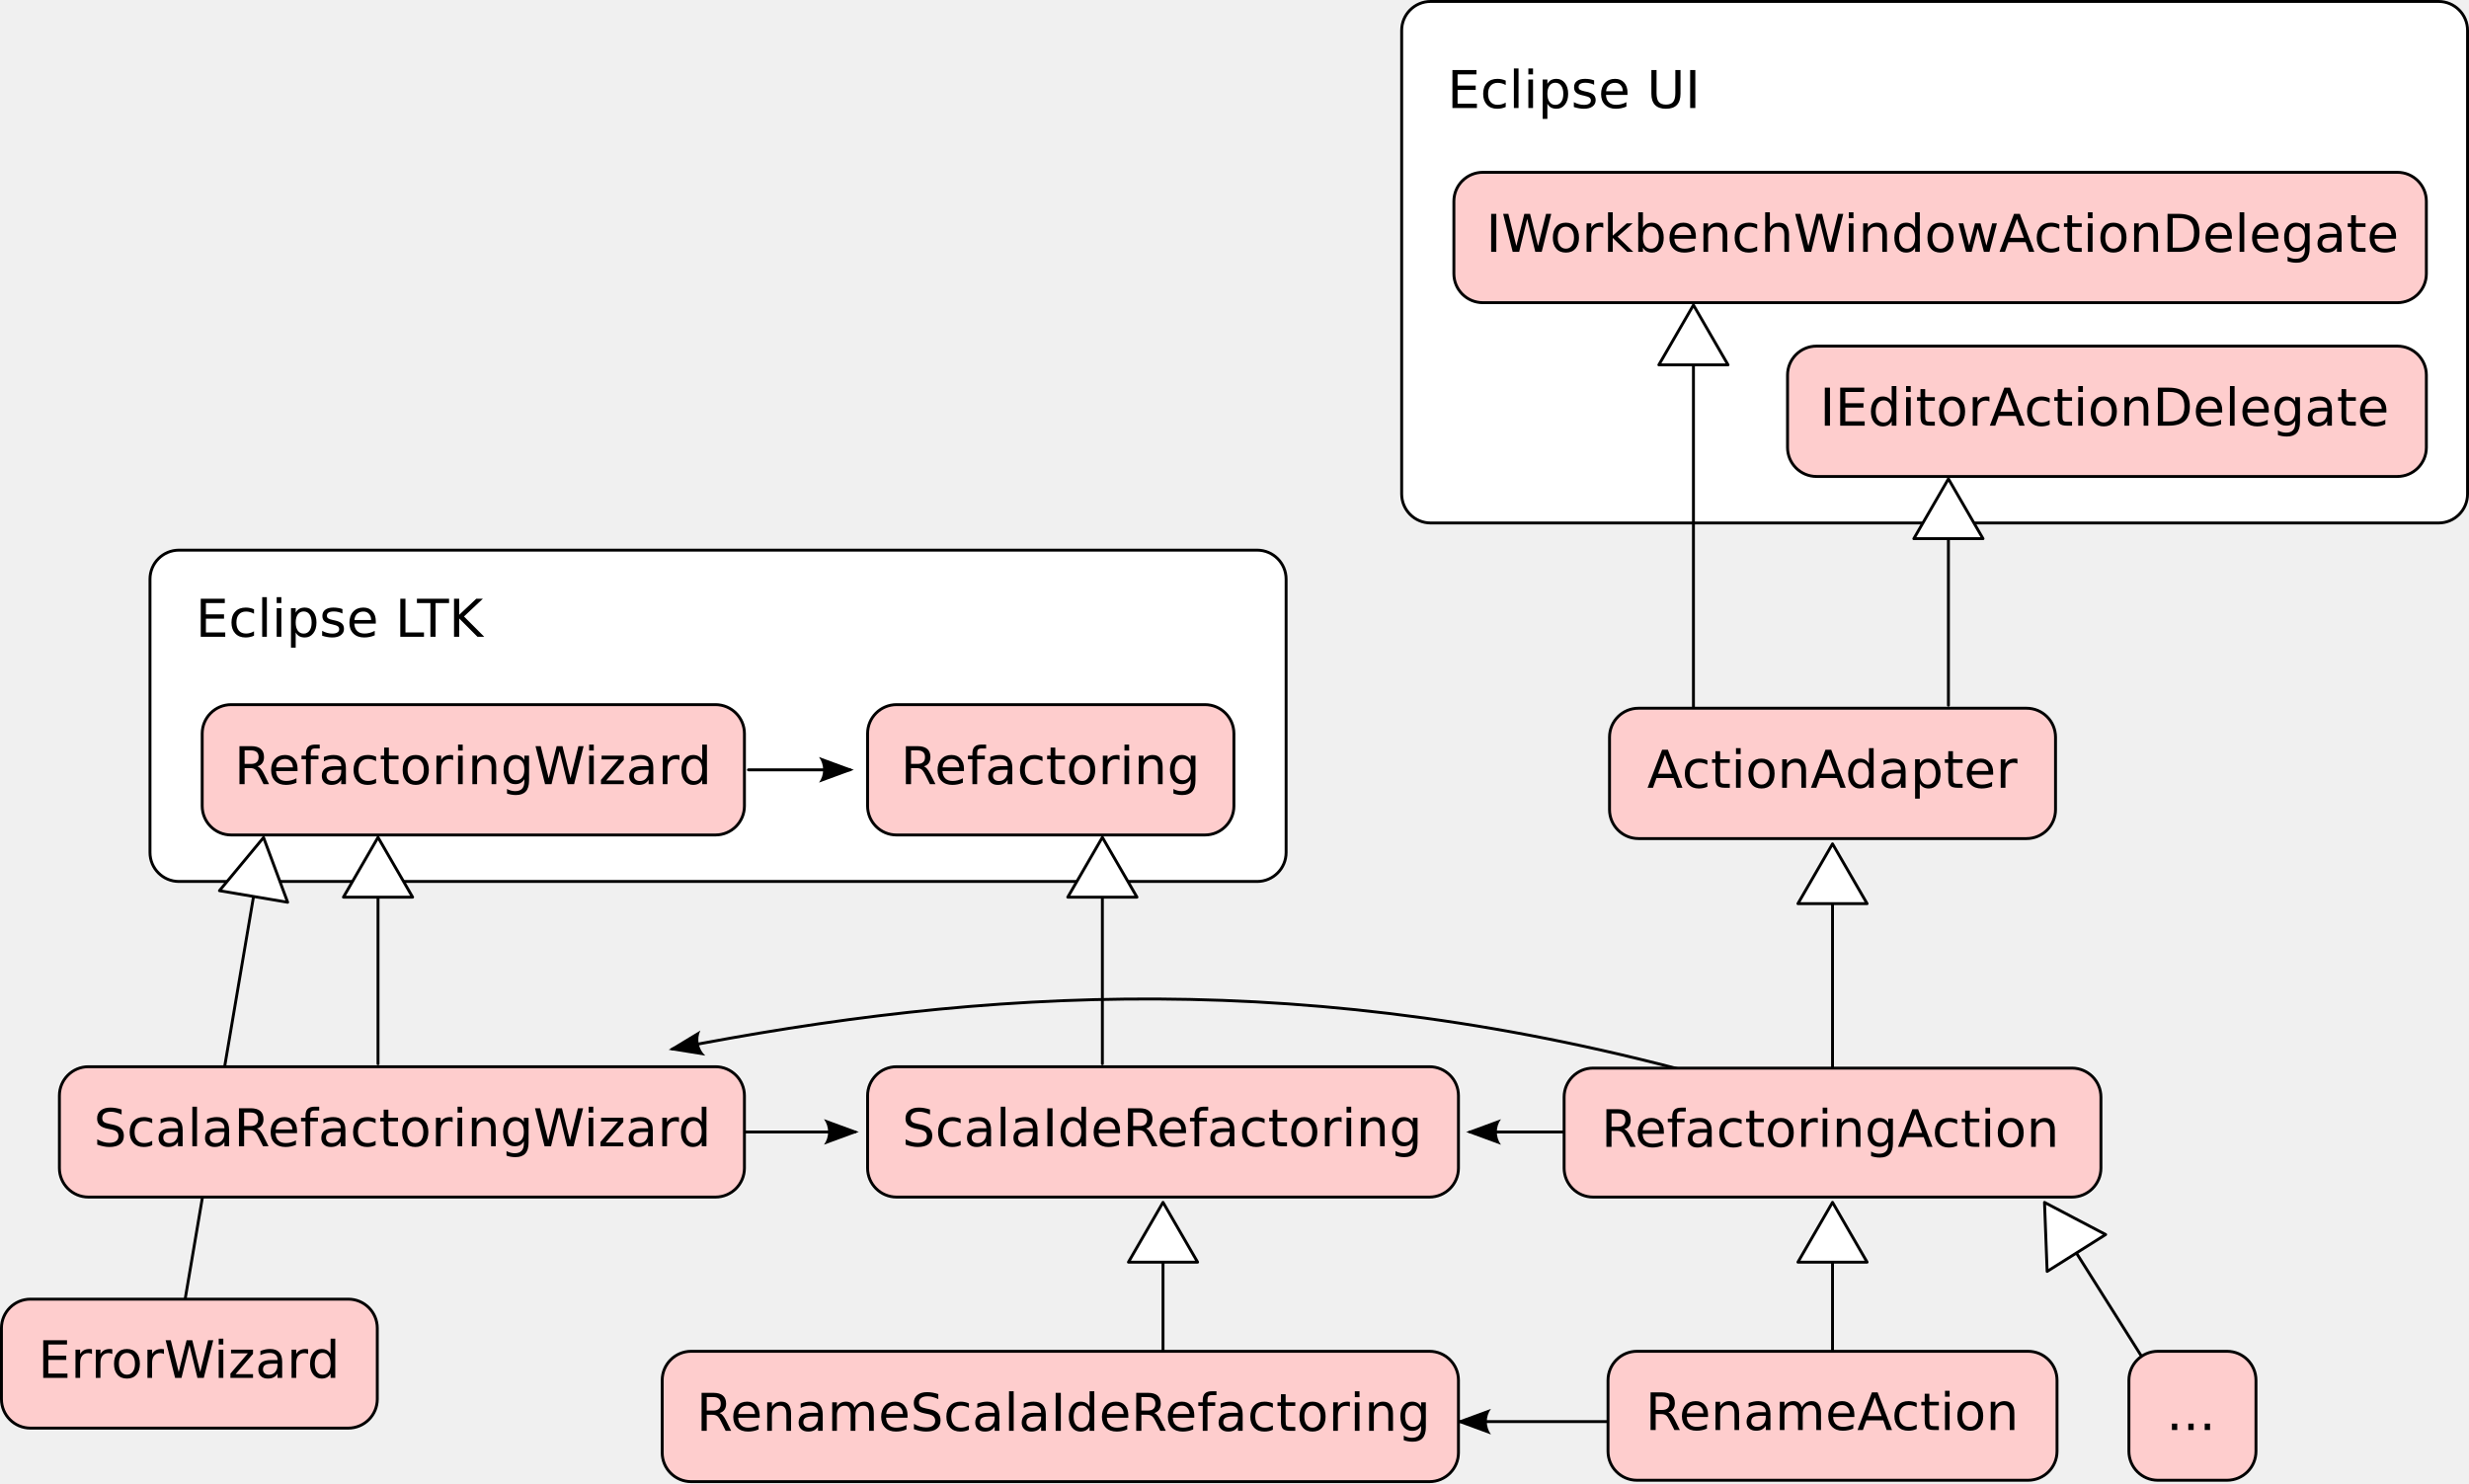
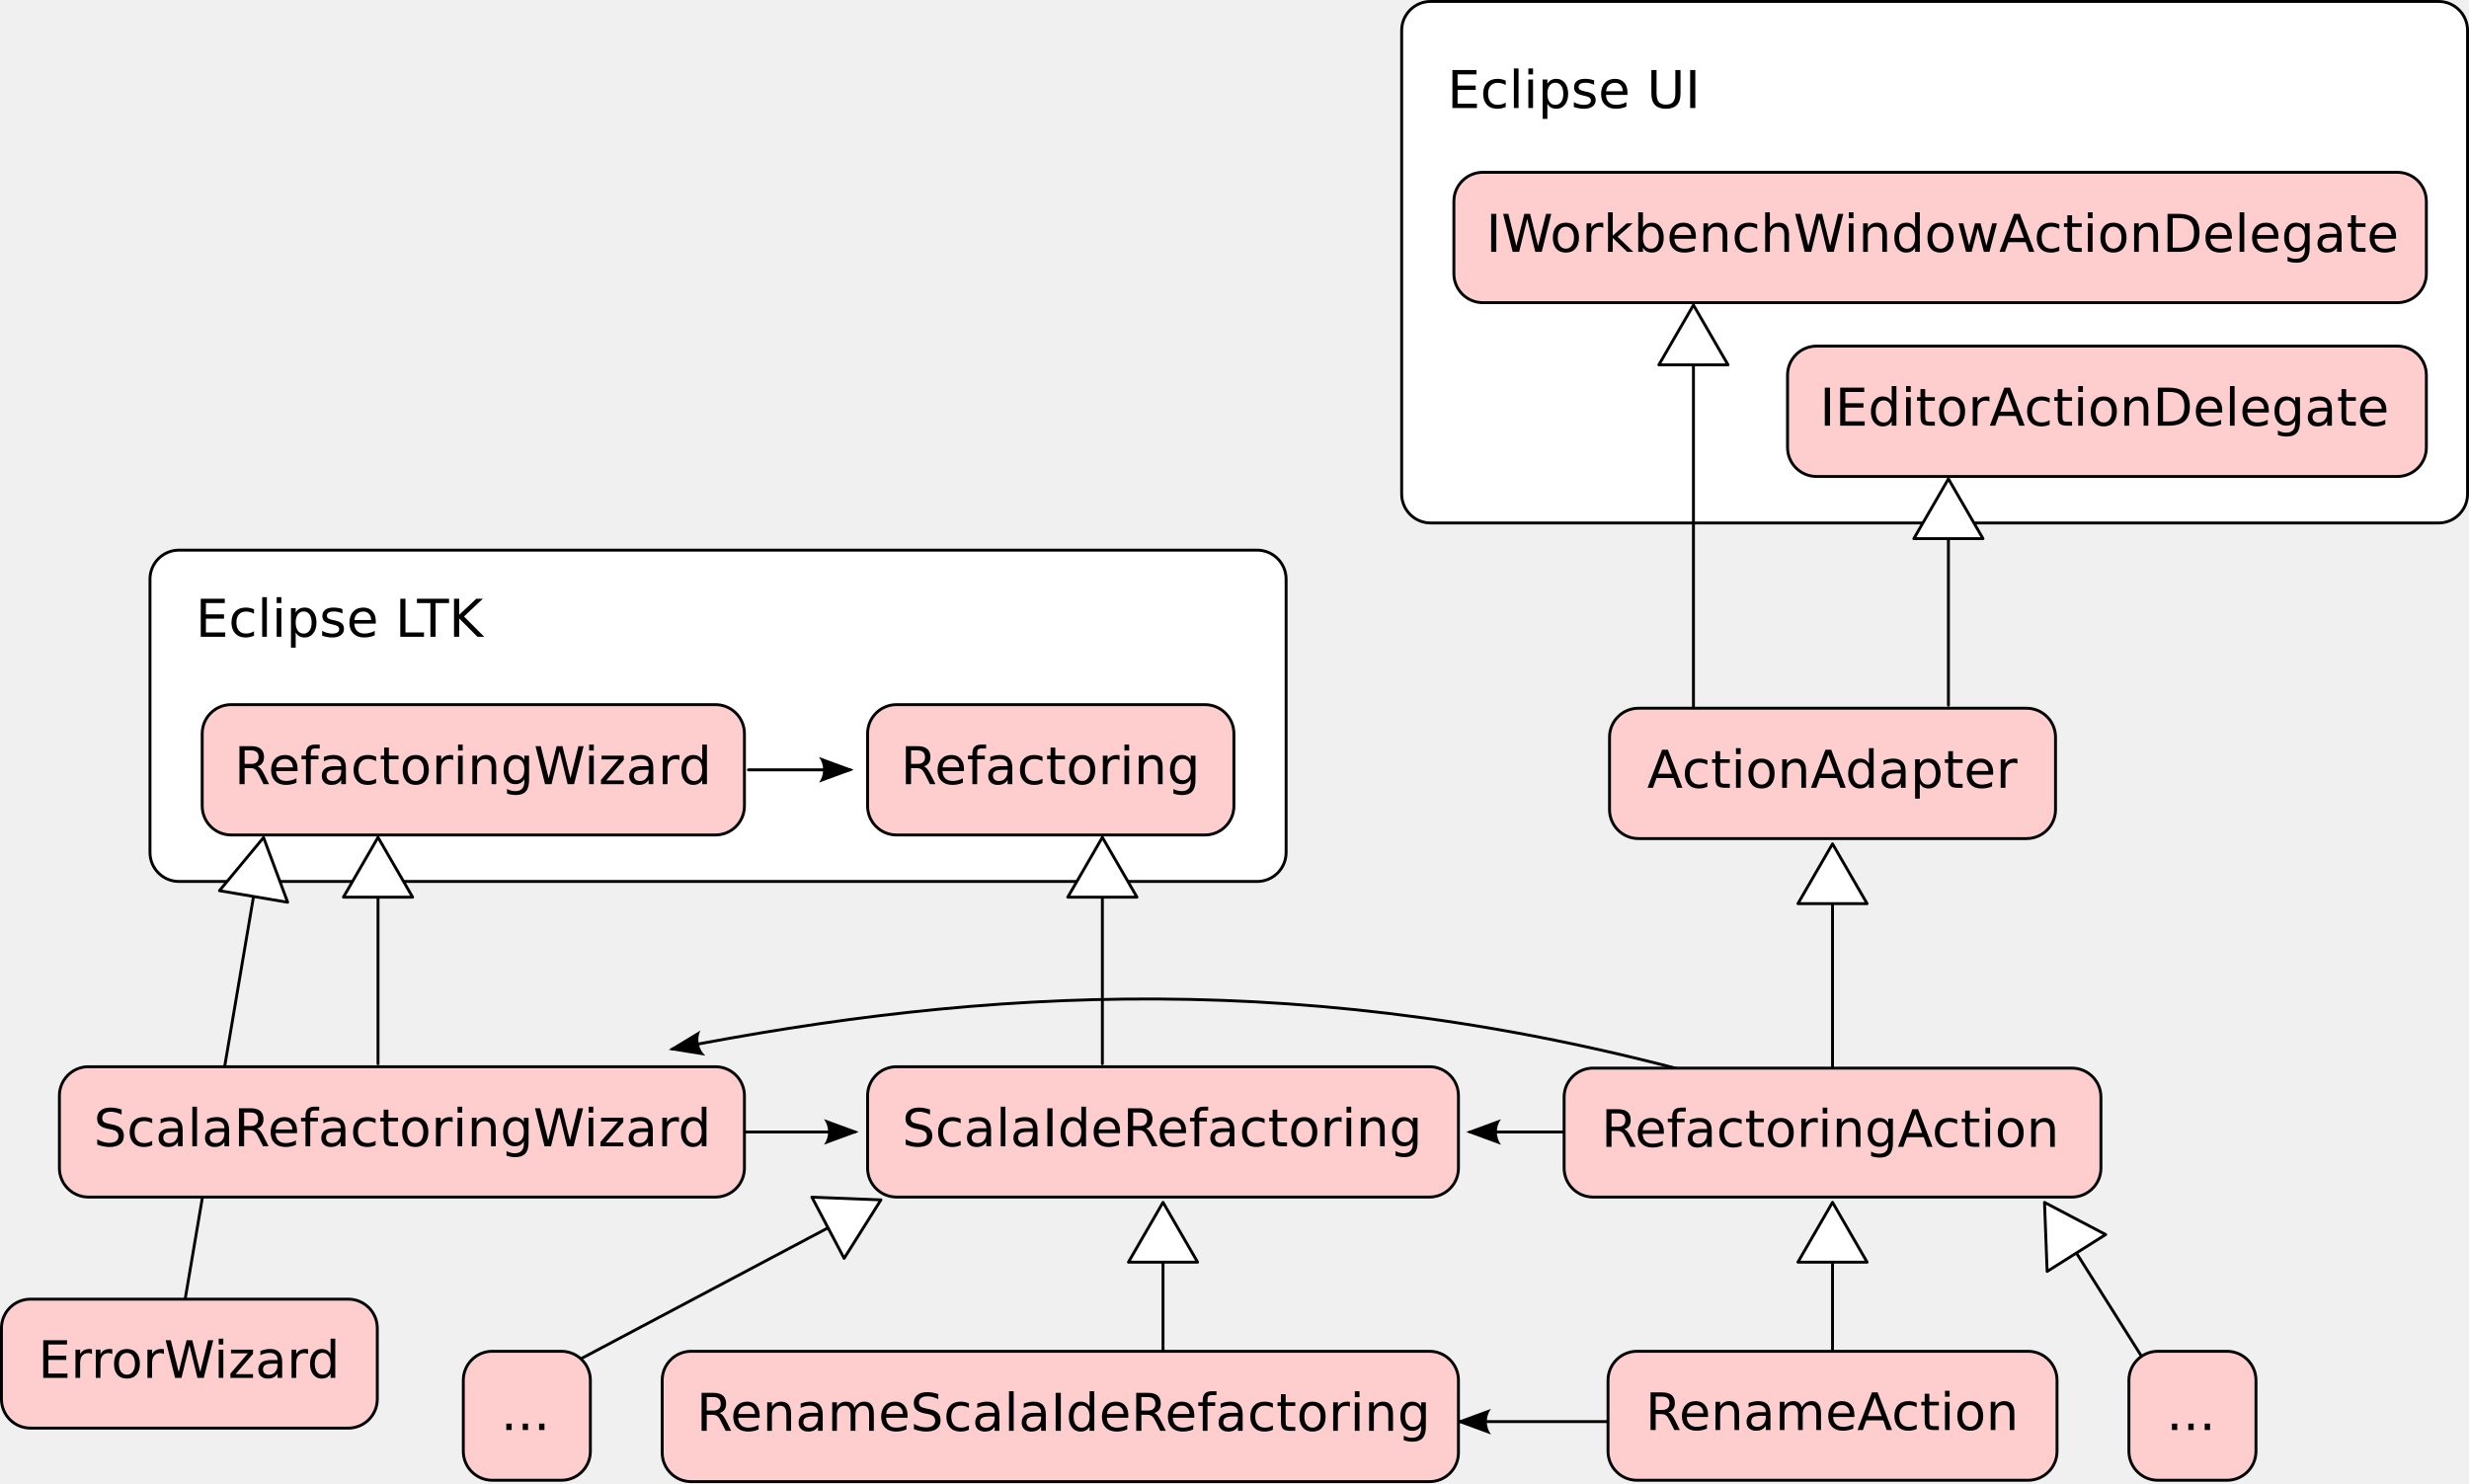
<svg xmlns="http://www.w3.org/2000/svg" version="1.1" id="svg2" height="511.991" width="852.138">
  <defs id="defs4">
    <marker orient="auto" refY="0" refX="0" id="EmptyTriangleOutL" style="overflow:visible">
      <path id="path3957" d="m 5.77,0 -8.65,5 0,-10 8.65,5 z" style="fill:#ffffff;fill-rule:evenodd;stroke:#000000;stroke-width:1pt;marker-start:none" transform="matrix(0.8,0,0,0.8,-4.8,0)" />
    </marker>
    <marker style="overflow:visible" id="InfiniteLineEnd" refX="0" refY="0" orient="auto">
      <g id="g3900">
        <circle id="circle3902" r="0.8" cy="0" cx="3" />
        <circle id="circle3904" r="0.8" cy="0" cx="6.5" />
        <circle id="circle3906" r="0.8" cy="0" cx="10" />
      </g>
    </marker>
    <marker orient="auto" refY="0" refX="0" id="CurvyCross" style="overflow:visible">
      <g id="g3855" transform="scale(0.6,0.6)">
        <path id="path3857" d="m 4.625,-5.046 c -2.76,0 -5,2.24 -5,5 0,2.76 2.24,5 5,5" style="fill:none;stroke:#000000;stroke-width:1pt;marker-start:none;marker-end:none" />
        <path id="path3859" d="m -5.413,-5.046 c 2.76,0 5,2.24 5,5 0,2.76 -2.24,5 -5,5" style="fill:none;stroke:#000000;stroke-width:1pt;marker-start:none;marker-end:none" />
      </g>
    </marker>
    <marker orient="auto" refY="0" refX="0" id="Arrow2Lend" style="overflow:visible">
      <path id="path3685" style="font-size:12px;fill-rule:evenodd;stroke-width:0.625;stroke-linejoin:round" d="M 8.719,4.034 -2.207,0.016 8.719,-4.002 c -1.745,2.372 -1.735,5.617 -6e-7,8.035 z" transform="matrix(-1.1,0,0,-1.1,-1.1,0)" />
    </marker>
    <marker orient="auto" refY="0" refX="0" id="Arrow1Lend" style="overflow:visible">
      <path id="path3667" d="M 0,0 5,-5 -12.5,0 5,5 0,0 z" style="fill-rule:evenodd;stroke:#000000;stroke-width:1pt;marker-start:none" transform="matrix(-0.8,0,0,-0.8,-10,0)" />
    </marker>
    <marker style="overflow:visible" id="InfiniteLineEndc" refX="0" refY="0" orient="auto">
      <g id="g5445">
        <circle id="circle5447" r="0.8" cy="0" cx="3" />
        <circle id="circle5449" r="0.8" cy="0" cx="6.5" />
        <circle id="circle5451" r="0.8" cy="0" cx="10" />
      </g>
    </marker>
    <marker style="overflow:visible" id="InfiniteLineEndcW" refX="0" refY="0" orient="auto">
      <g id="g5652">
        <circle id="circle5654" r="0.8" cy="0" cx="3" />
        <circle id="circle5656" r="0.8" cy="0" cx="6.5" />
        <circle id="circle5658" r="0.8" cy="0" cx="10" />
      </g>
    </marker>
  </defs>
  <g id="g2975" transform="matrix(0,-1,1,0,343.1193,828.3271)">
    <path style="fill:none;stroke:#000000;stroke-width:1;stroke-linecap:round;stroke-linejoin:miter;stroke-miterlimit:4;stroke-opacity:1;stroke-dasharray:none;marker-end:none" d="m 335.098,289.348 69.847,0" id="path2977" />
    <path transform="matrix(0.7429473,0,0,0.7441436,226.692,62.84748)" d="m 223.325,320.42 0,-16.043 0,-16.043 13.894,8.022 13.894,8.022 -13.894,8.022 -13.894,8.022 z" id="path2979" style="fill:#ffffff;fill-opacity:1;stroke:#000000;stroke-width:1.345;stroke-linecap:round;stroke-linejoin:round;stroke-miterlimit:4;stroke-opacity:1;stroke-dasharray:none;stroke-dashoffset:0" />
  </g>
  <g transform="translate(-244.3456,66.72694)" id="layer1">
    <path style="fill:none;stroke:#d74a4a;stroke-width:1;stroke-linecap:round;stroke-linejoin:miter;stroke-miterlimit:4;stroke-opacity:1;stroke-dasharray:12, 12;stroke-dashoffset:0;marker-end:none" d="m -1.714,143.773 0,662.447" id="path3600" />
    <path id="path3602" d="m 24,137.143 0,390.851" style="fill:none;stroke:#d74a4a;stroke-width:1;stroke-linecap:round;stroke-linejoin:miter;stroke-miterlimit:4;stroke-opacity:1;stroke-dasharray:12, 12;stroke-dashoffset:0;marker-end:none" />
    <path style="fill:none;stroke:#000000;stroke-width:1px;stroke-linecap:round;stroke-linejoin:miter;stroke-opacity:1;marker-end:url(#Arrow2Lend)" d="m -439.558,149.131 200.515,0" id="path3659" />
    <text xml:space="preserve" style="font-size:40px;font-style:normal;font-weight:normal;fill:#000000;fill-opacity:1;stroke:none;font-family:Bitstream Vera Sans" x="-389.277" y="106.68" id="text4299">
      <tspan id="tspan4301" x="-389.277" y="106.68" style="font-size:18px">sets selection</tspan>
    </text>
    <path id="path4303" d="m -439.558,199.701 200.515,0" style="fill:none;stroke:#000000;stroke-width:1px;stroke-linecap:round;stroke-linejoin:miter;stroke-opacity:1;marker-end:url(#Arrow2Lend)" />
    <text id="text4305" y="188.565" x="-410.953" style="font-size:40px;font-style:normal;font-weight:normal;fill:#000000;fill-opacity:1;stroke:none;font-family:Bitstream Vera Sans" xml:space="preserve">
      <tspan style="font-size:18px" y="188.565" x="-410.953" id="tspan4307">calls refactoring</tspan>
    </text>
    <path id="path4315" d="m -219.558,296.21 200.515,0" style="fill:none;stroke:#000000;stroke-width:1px;stroke-linecap:round;stroke-linejoin:miter;stroke-opacity:1;marker-end:url(#Arrow2Lend)" />
    <text id="text4317" y="285.074" x="-159.005" style="font-size:40px;font-style:normal;font-weight:normal;fill:#000000;fill-opacity:1;stroke:none;font-family:Bitstream Vera Sans" xml:space="preserve">
      <tspan style="font-size:18px" y="285.074" x="-159.005" id="tspan4319">prepares</tspan>
    </text>
    <text xml:space="preserve" style="font-size:40px;font-style:normal;font-weight:normal;fill:#000000;fill-opacity:1;stroke:none;font-family:Bitstream Vera Sans" x="-144.973" y="335.644" id="text4323">
      <tspan id="tspan4325" x="-144.973" y="335.644" style="font-size:18px">result</tspan>
    </text>
    <path style="fill:none;stroke:#000000;stroke-width:1px;stroke-linecap:round;stroke-linejoin:miter;stroke-opacity:1;marker-end:url(#Arrow2Lend)" d="m -238.215,397.385 -200.515,0" id="path4327" />
    <text xml:space="preserve" style="font-size:40px;font-style:normal;font-weight:normal;fill:#000000;fill-opacity:1;stroke:none;font-family:Bitstream Vera Sans" x="-429.164" y="386.249" id="text4329">
      <tspan id="tspan4331" x="-429.164" y="386.249" style="font-size:18px">shows configuration</tspan>
    </text>
    <path style="fill:none;stroke:#000000;stroke-width:1px;stroke-linecap:round;stroke-linejoin:miter;stroke-opacity:1;marker-end:url(#Arrow2Lend)" d="m -439.558,447.991 200.515,0" id="path4345" />
    <text xml:space="preserve" style="font-size:40px;font-style:normal;font-weight:normal;fill:#000000;fill-opacity:1;stroke:none;font-family:Bitstream Vera Sans" x="-385.943" y="436.855" id="text4347">
      <tspan id="tspan4349" x="-385.943" y="436.855" style="font-size:18px">configures</tspan>
    </text>
    <text id="text4353" y="487.425" x="-159.901" style="font-size:40px;font-style:normal;font-weight:normal;fill:#000000;fill-opacity:1;stroke:none;font-family:Bitstream Vera Sans" xml:space="preserve">
      <tspan style="font-size:18px" y="487.425" x="-159.901" id="tspan4355">performs</tspan>
    </text>
    <text id="text4359" y="537.995" x="-156.785" style="font-size:40px;font-style:normal;font-weight:normal;fill:#000000;fill-opacity:1;stroke:none;font-family:Bitstream Vera Sans" xml:space="preserve">
      <tspan style="font-size:18px" y="537.995" x="-156.785" id="tspan4361">change set</tspan>
    </text>
    <path id="path4435" d="m -238.215,597.385 -200.515,0" style="fill:none;stroke:#000000;stroke-width:1px;stroke-linecap:round;stroke-linejoin:miter;stroke-opacity:1;marker-end:url(#Arrow2Lend)" />
    <text id="text4437" y="586.249" x="-428.461" style="font-size:40px;font-style:normal;font-weight:normal;fill:#000000;fill-opacity:1;stroke:none;font-family:Bitstream Vera Sans" xml:space="preserve">
      <tspan style="font-size:18px" y="586.249" x="-428.461" id="tspan4439">displays change set</tspan>
    </text>
    <path id="path4441" d="m -439.558,647.991 200.515,0" style="fill:none;stroke:#000000;stroke-width:1px;stroke-linecap:round;stroke-linejoin:miter;stroke-opacity:1;marker-end:url(#Arrow2Lend)" />
    <text id="text4443" y="636.855" x="-417.505" style="font-size:40px;font-style:normal;font-weight:normal;fill:#000000;fill-opacity:1;stroke:none;font-family:Bitstream Vera Sans" xml:space="preserve">
      <tspan style="font-size:18px" y="636.855" x="-417.505" id="tspan4445">accepts or aborts</tspan>
    </text>
    <path style="fill:none;stroke:#000000;stroke-width:1px;stroke-linecap:round;stroke-linejoin:miter;stroke-opacity:1;marker-end:url(#Arrow2Lend)" d="m -219.558,248.21 200.515,0" id="path5426" />
    <rect rx="10" ry="10" y="109.381" x="-193.288" height="70" width="142.857" id="rect2917" style="fill:#e9afaf;fill-opacity:1;stroke:#000000;stroke-width:1;stroke-linecap:round;stroke-linejoin:round;stroke-miterlimit:4;stroke-opacity:1;stroke-dasharray:none;stroke-dashoffset:0" />
    <text id="text2919" y="157.623" x="-151.596" style="font-size:34.369px;font-style:normal;font-variant:normal;font-weight:normal;font-stretch:normal;fill:#000000;fill-opacity:1;stroke:none;font-family:Verdana;-inkscape-font-specification:Verdana" xml:space="preserve">
      <tspan y="157.623" x="-151.596" id="tspan2921">IDE</tspan>
    </text>
  </g>
  <rect rx="10" ry="10" y="189.921" x="51.766" height="114.38" width="392.116" id="rect2915" style="fill:#ffffff;fill-opacity:1;stroke:#000000;stroke-width:1;stroke-linecap:round;stroke-linejoin:round;stroke-miterlimit:4;stroke-opacity:1;stroke-dasharray:none;stroke-dashoffset:0" />
  <text id="text4311" y="219.822" x="67.519" style="font-size:40px;font-style:normal;font-weight:normal;fill:#000000;fill-opacity:1;stroke:none;font-family:Bitstream Vera Sans" xml:space="preserve">
    <tspan style="font-size:18px" y="219.822" x="67.519" id="tspan4313">Eclipse LTK</tspan>
  </text>
  <g id="g4264" transform="translate(5.938889,173.8662)">
    <path id="path4321" d="m 252.37,91.899 35.046,0" style="fill:none;stroke:#000000;stroke-width:1;stroke-linecap:round;stroke-linejoin:miter;stroke-miterlimit:4;stroke-opacity:1;stroke-dasharray:none;stroke-dashoffset:0;marker-end:url(#Arrow2Lend)" />
    <g transform="translate(-53.57143,-47.85714)" id="g2931">
      <rect style="fill:#fecdcd;fill-opacity:1;stroke:#000000;stroke-width:1;stroke-linecap:round;stroke-linejoin:round;stroke-miterlimit:4;stroke-opacity:1;stroke-dasharray:none;stroke-dashoffset:0" id="rect2816" width="187.143" height="45" x="117.418" y="117.238" ry="10" rx="10" />
      <text id="text2927" y="144.704" x="128.517" style="font-size:40px;font-style:normal;font-weight:normal;fill:#000000;fill-opacity:1;stroke:none;font-family:Bitstream Vera Sans" xml:space="preserve">
        <tspan style="font-size:18px" y="144.704" x="128.517" id="tspan2929">RefactoringWizard</tspan>
      </text>
    </g>
    <g transform="translate(10,-20)" id="g2947">
      <rect rx="10" ry="10" y="89.381" x="283.495" height="45" width="126.429" id="rect2938" style="fill:#fecdcd;fill-opacity:1;stroke:#000000;stroke-width:1;stroke-linecap:round;stroke-linejoin:round;stroke-miterlimit:4;stroke-opacity:1;stroke-dasharray:none;stroke-dashoffset:0" />
      <text xml:space="preserve" style="font-size:40px;font-style:normal;font-weight:normal;fill:#000000;fill-opacity:1;stroke:none;font-family:Bitstream Vera Sans" x="294.946" y="116.847" id="text2940">
        <tspan id="tspan2942" x="294.946" y="116.847" style="font-size:18px">Refactoring</tspan>
      </text>
    </g>
  </g>
  <path id="path4305" d="m 248.187,390.769 46.888,0" style="fill:none;stroke:#000000;stroke-width:1;stroke-linecap:round;stroke-linejoin:miter;stroke-miterlimit:4;stroke-opacity:1;stroke-dasharray:none;stroke-dashoffset:0;marker-end:url(#Arrow2Lend)" />
  <g transform="matrix(0.1674391,-0.9858824,0.9858824,0.1674391,-263.4926,648.1001)" id="g3856">
    <path id="path3858" d="m 246.832,289.348 157.486,0" style="fill:none;stroke:#000000;stroke-width:1;stroke-linecap:round;stroke-linejoin:miter;stroke-miterlimit:4;stroke-opacity:1;stroke-dasharray:none;marker-end:none" />
    <path style="fill:#ffffff;fill-opacity:1;stroke:#000000;stroke-width:1.345;stroke-linecap:round;stroke-linejoin:round;stroke-miterlimit:4;stroke-opacity:1;stroke-dasharray:none;stroke-dashoffset:0" id="path3860" d="m 223.325,320.42 0,-16.043 0,-16.043 13.894,8.022 13.894,8.022 -13.894,8.022 -13.894,8.022 z" transform="matrix(0.7429473,0,0,0.7441436,226.692,62.84748)" />
  </g>
  <path style="fill:none;stroke:#000000;stroke-width:1;stroke-linecap:round;stroke-linejoin:miter;stroke-miterlimit:4;stroke-opacity:1;stroke-dasharray:none;stroke-dashoffset:0;marker-end:url(#Arrow2Lend)" d="M 591.355,372.282 C 452.406,333.591 338.657,341.269 232.071,362.128" id="path3072" />
  <g id="g4351" transform="translate(-61.71254,162.4419)">
    <rect style="fill:#fecdcd;fill-opacity:1;stroke:#000000;stroke-width:1;stroke-linecap:round;stroke-linejoin:round;stroke-miterlimit:4;stroke-opacity:1;stroke-dasharray:none;stroke-dashoffset:0" id="rect4309" width="236.429" height="45" x="82.213" y="205.81" ry="10" rx="10" />
    <text id="text4312" y="233.275" x="94.04" style="font-size:40px;font-style:normal;font-weight:normal;fill:#000000;fill-opacity:1;stroke:none;font-family:Bitstream Vera Sans" xml:space="preserve">
      <tspan style="font-size:18px" y="233.275" x="94.04" id="tspan4314">ScalaRefactoringWizard</tspan>
    </text>
  </g>
  <g transform="translate(15.93892,278.8705)" id="g4316">
    <rect rx="10" ry="10" y="89.381" x="283.495" height="45" width="203.929" id="rect4318" style="fill:#fecdcd;fill-opacity:1;stroke:#000000;stroke-width:1;stroke-linecap:round;stroke-linejoin:round;stroke-miterlimit:4;stroke-opacity:1;stroke-dasharray:none;stroke-dashoffset:0" />
    <text xml:space="preserve" style="font-size:40px;font-style:normal;font-weight:normal;fill:#000000;fill-opacity:1;stroke:none;font-family:Bitstream Vera Sans" x="295.398" y="116.847" id="text4320">
      <tspan id="tspan4322" x="295.398" y="116.847" style="font-size:18px">ScalaIdeRefactoring</tspan>
    </text>
  </g>
  <g id="g5182" transform="matrix(0,-1,1,0,-158.8807,702.3271)">
    <path style="fill:none;stroke:#000000;stroke-width:1;stroke-linecap:round;stroke-linejoin:miter;stroke-miterlimit:4;stroke-opacity:1;stroke-dasharray:none;marker-end:none" d="m 335.098,289.348 69.847,0" id="path4367" />
    <path transform="matrix(0.7429473,0,0,0.7441436,226.692,62.84748)" d="m 223.325,320.42 0,-16.043 0,-16.043 13.894,8.022 13.894,8.022 -13.894,8.022 -13.894,8.022 z" id="path4972" style="fill:#ffffff;fill-opacity:1;stroke:#000000;stroke-width:1.345;stroke-linecap:round;stroke-linejoin:round;stroke-miterlimit:4;stroke-opacity:1;stroke-dasharray:none;stroke-dashoffset:0" />
  </g>
  <g transform="matrix(0,-1,1,0,91.11935,702.3271)" id="g5186">
    <path id="path5188" d="m 335.098,289.348 69.847,0" style="fill:none;stroke:#000000;stroke-width:1;stroke-linecap:round;stroke-linejoin:miter;stroke-miterlimit:4;stroke-opacity:1;stroke-dasharray:none;marker-end:none" />
    <path style="fill:#ffffff;fill-opacity:1;stroke:#000000;stroke-width:1.345;stroke-linecap:round;stroke-linejoin:round;stroke-miterlimit:4;stroke-opacity:1;stroke-dasharray:none;stroke-dashoffset:0" id="path5190" d="m 223.325,320.42 0,-16.043 0,-16.043 13.894,8.022 13.894,8.022 -13.894,8.022 -13.894,8.022 z" transform="matrix(0.7429473,0,0,0.7441436,226.692,62.84748)" />
  </g>
  <g transform="matrix(-0.533134,-0.8460308,0.8460308,-0.533134,681.1564,918.9766)" id="g3058">
    <path id="path3060" d="m 335.098,289.348 69.847,0" style="fill:none;stroke:#000000;stroke-width:1;stroke-linecap:round;stroke-linejoin:miter;stroke-miterlimit:4;stroke-opacity:1;stroke-dasharray:none;marker-end:none" />
    <path style="fill:#ffffff;fill-opacity:1;stroke:#000000;stroke-width:1.345;stroke-linecap:round;stroke-linejoin:round;stroke-miterlimit:4;stroke-opacity:1;stroke-dasharray:none;stroke-dashoffset:0" id="path3062" d="m 223.325,320.42 0,-16.043 0,-16.043 13.894,8.022 13.894,8.022 -13.894,8.022 -13.894,8.022 z" transform="matrix(0.7429473,0,0,0.7441436,226.692,62.84748)" />
  </g>
  <g transform="matrix(0.9893766,0,0,0.9893766,454.2778,378.0591)" id="g5484">
    <rect rx="10.107" ry="10.107" y="89.381" x="283.495" height="45" width="44.324" id="rect5486" style="fill:#fecdcd;fill-opacity:1;stroke:#000000;stroke-width:1.011;stroke-linecap:round;stroke-linejoin:round;stroke-miterlimit:4;stroke-opacity:1;stroke-dasharray:none;stroke-dashoffset:0" />
    <text xml:space="preserve" style="font-size:40px;font-style:normal;font-weight:normal;fill:#000000;fill-opacity:1;stroke:none;font-family:Bitstream Vera Sans" x="296.575" y="116.847" id="text5488">
      <tspan id="tspan5490" x="296.575" y="116.847" style="font-size:18px">...</tspan>
    </text>
  </g>
  <path style="fill:none;stroke:#000000;stroke-width:1;stroke-linecap:round;stroke-linejoin:miter;stroke-miterlimit:4;stroke-opacity:1;stroke-dasharray:none;stroke-dashoffset:0;marker-end:url(#Arrow2Lend)" d="m 576.585,490.769 -72.696,0" id="path2987" />
  <g id="g5468" transform="matrix(0.9893766,0,0,0.9893766,274.4992,378.0591)">
    <rect style="fill:#fecdcd;fill-opacity:1;stroke:#000000;stroke-width:1.011;stroke-linecap:round;stroke-linejoin:round;stroke-miterlimit:4;stroke-opacity:1;stroke-dasharray:none;stroke-dashoffset:0" id="rect5470" width="156.634" height="45" x="283.495" y="89.381" ry="10.107" rx="10.107" />
    <text id="text5472" y="116.847" x="296.575" style="font-size:40px;font-style:normal;font-weight:normal;fill:#000000;fill-opacity:1;stroke:none;font-family:Bitstream Vera Sans" xml:space="preserve">
      <tspan style="font-size:18px" y="116.847" x="296.575" id="tspan5474">RenameAction</tspan>
    </text>
  </g>
  <g transform="matrix(0.9893766,0,0,0.9893766,-305.2371,360.0591)" id="g5516">
    <rect rx="10.107" ry="10.107" y="89.381" x="309.02" height="45" width="131.109" id="rect5518" style="fill:#fecdcd;fill-opacity:1;stroke:#000000;stroke-width:1.011;stroke-linecap:round;stroke-linejoin:round;stroke-miterlimit:4;stroke-opacity:1;stroke-dasharray:none;stroke-dashoffset:0" />
    <text xml:space="preserve" style="font-size:40px;font-style:normal;font-weight:normal;fill:#000000;fill-opacity:1;stroke:none;font-family:Bitstream Vera Sans" x="321.827" y="116.847" id="text5520">
      <tspan id="tspan5522" x="321.827" y="116.847" style="font-size:18px">ErrorWizard</tspan>
    </text>
  </g>
  <g transform="matrix(0,-1,1,0,343.1193,704.5661)" id="g2989">
    <path id="path2991" d="m 335.098,289.348 69.847,0" style="fill:none;stroke:#000000;stroke-width:1;stroke-linecap:round;stroke-linejoin:miter;stroke-miterlimit:4;stroke-opacity:1;stroke-dasharray:none;marker-end:none" />
    <path style="fill:#ffffff;fill-opacity:1;stroke:#000000;stroke-width:1.345;stroke-linecap:round;stroke-linejoin:round;stroke-miterlimit:4;stroke-opacity:1;stroke-dasharray:none;stroke-dashoffset:0" id="path2993" d="m 223.325,320.42 0,-16.043 0,-16.043 13.894,8.022 13.894,8.022 -13.894,8.022 -13.894,8.022 z" transform="matrix(0.7429473,0,0,0.7441436,226.692,62.84748)" />
  </g>
  <path id="path3056" d="m 551.29,390.769 -43.943,0" style="fill:none;stroke:#000000;stroke-width:1;stroke-linecap:round;stroke-linejoin:miter;stroke-miterlimit:4;stroke-opacity:1;stroke-dasharray:none;stroke-dashoffset:0;marker-end:url(#Arrow2Lend)" />
  <g transform="matrix(0.9893766,0,0,0.9893766,259.3469,280.2981)" id="g5338">
    <rect rx="10.107" ry="10.107" y="89.381" x="283.495" height="45" width="187.264" id="rect5340" style="fill:#fecdcd;fill-opacity:1;stroke:#000000;stroke-width:1.011;stroke-linecap:round;stroke-linejoin:round;stroke-miterlimit:4;stroke-opacity:1;stroke-dasharray:none;stroke-dashoffset:0" />
    <text xml:space="preserve" style="font-size:40px;font-style:normal;font-weight:normal;fill:#000000;fill-opacity:1;stroke:none;font-family:Bitstream Vera Sans" x="296.484" y="116.847" id="text5342">
      <tspan id="tspan5344" x="296.484" y="116.847" style="font-size:18px">RefactoringAction</tspan>
    </text>
  </g>
  <rect style="fill:#ffffff;fill-opacity:1;stroke:#000000;stroke-width:1;stroke-linecap:round;stroke-linejoin:round;stroke-miterlimit:4;stroke-opacity:1;stroke-dasharray:none;stroke-dashoffset:0" id="rect5543" width="367.872" height="180.04" x="483.766" y="0.5" ry="10" rx="10" />
  <text xml:space="preserve" style="font-size:40px;font-style:normal;font-weight:normal;fill:#000000;fill-opacity:1;stroke:none;font-family:Bitstream Vera Sans" x="499.519" y="37.296" id="text5545">
    <tspan id="tspan5547" x="499.519" y="37.296" style="font-size:18px">Eclipse UI</tspan>
  </text>
  <g transform="translate(384.3675,-57.75194)" id="g5570">
    <rect style="fill:#fecdcd;fill-opacity:1;stroke:#000000;stroke-width:1;stroke-linecap:round;stroke-linejoin:round;stroke-miterlimit:4;stroke-opacity:1;stroke-dasharray:none;stroke-dashoffset:0" id="rect5572" width="335.635" height="45" x="117.418" y="117.238" ry="10" rx="10" />
    <text id="text5574" y="144.704" x="128.517" style="font-size:40px;font-style:normal;font-weight:normal;fill:#000000;fill-opacity:1;stroke:none;font-family:Bitstream Vera Sans" xml:space="preserve">
      <tspan style="font-size:18px" y="144.704" x="128.517" id="tspan5576">IWorkbenchWindowActionDelegate</tspan>
    </text>
  </g>
  <g id="g5595" transform="translate(499.5249,2.248059)">
    <rect rx="10" ry="10" y="117.238" x="117.418" height="45" width="220.478" id="rect5597" style="fill:#fecdcd;fill-opacity:1;stroke:#000000;stroke-width:1;stroke-linecap:round;stroke-linejoin:round;stroke-miterlimit:4;stroke-opacity:1;stroke-dasharray:none;stroke-dashoffset:0" />
    <text xml:space="preserve" style="font-size:40px;font-style:normal;font-weight:normal;fill:#000000;fill-opacity:1;stroke:none;font-family:Bitstream Vera Sans" x="128.517" y="144.704" id="text5599">
      <tspan id="tspan5601" x="128.517" y="144.704" style="font-size:18px">IEditorActionDelegate</tspan>
    </text>
  </g>
  <g id="g5603" transform="matrix(0,-1,1,0,295.1193,518.5661)">
    <path style="fill:none;stroke:#000000;stroke-width:1;stroke-linecap:round;stroke-linejoin:miter;stroke-miterlimit:4;stroke-opacity:1;stroke-dasharray:none;marker-end:none" d="m 270.557,289.348 133.93,0" id="path5605" />
    <path transform="matrix(0.7429473,0,0,0.7441436,226.692,62.84748)" d="m 223.325,320.42 0,-16.043 0,-16.043 13.894,8.022 13.894,8.022 -13.894,8.022 -13.894,8.022 z" id="path5607" style="fill:#ffffff;fill-opacity:1;stroke:#000000;stroke-width:1.345;stroke-linecap:round;stroke-linejoin:round;stroke-miterlimit:4;stroke-opacity:1;stroke-dasharray:none;stroke-dashoffset:0" />
  </g>
  <g id="g5201" transform="translate(272.008,155.1095)">
    <rect style="fill:#fecdcd;fill-opacity:1;stroke:#000000;stroke-width:1;stroke-linecap:round;stroke-linejoin:round;stroke-miterlimit:4;stroke-opacity:1;stroke-dasharray:none;stroke-dashoffset:0" id="rect5203" width="153.929" height="45" x="283.495" y="89.381" ry="10" rx="10" />
    <text id="text5205" y="116.847" x="296.484" style="font-size:40px;font-style:normal;font-weight:normal;fill:#000000;fill-opacity:1;stroke:none;font-family:Bitstream Vera Sans" xml:space="preserve">
      <tspan style="font-size:18px" y="116.847" x="296.484" id="tspan5207">ActionAdapter</tspan>
    </text>
  </g>
  <g id="g5615" transform="matrix(0,-1,1,0,383.1194,578.5661)">
    <path style="fill:none;stroke:#000000;stroke-width:1;stroke-linecap:round;stroke-linejoin:miter;stroke-miterlimit:4;stroke-opacity:1;stroke-dasharray:none;marker-end:none" d="m 335.098,289.348 69.847,0" id="path5617" />
    <path transform="matrix(0.7429473,0,0,0.7441436,226.692,62.84748)" d="m 223.325,320.42 0,-16.043 0,-16.043 13.894,8.022 13.894,8.022 -13.894,8.022 -13.894,8.022 z" id="path5619" style="fill:#ffffff;fill-opacity:1;stroke:#000000;stroke-width:1.345;stroke-linecap:round;stroke-linejoin:round;stroke-miterlimit:4;stroke-opacity:1;stroke-dasharray:none;stroke-dashoffset:0" />
  </g>
  <g transform="matrix(0,-1,1,0,112.0502,828.3271)" id="g3064">
    <path id="path3066" d="m 335.098,289.348 69.847,0" style="fill:none;stroke:#000000;stroke-width:1;stroke-linecap:round;stroke-linejoin:miter;stroke-miterlimit:4;stroke-opacity:1;stroke-dasharray:none;marker-end:none" />
    <path style="fill:#ffffff;fill-opacity:1;stroke:#000000;stroke-width:1.345;stroke-linecap:round;stroke-linejoin:round;stroke-miterlimit:4;stroke-opacity:1;stroke-dasharray:none;stroke-dashoffset:0" id="path3068" d="m 223.325,320.42 0,-16.043 0,-16.043 13.894,8.022 13.894,8.022 -13.894,8.022 -13.894,8.022 z" transform="matrix(0.7429473,0,0,0.7441436,226.692,62.84748)" />
  </g>
  <g transform="translate(146.3355,260.681)" id="g2967">
    <rect rx="10" ry="10" y="205.81" x="82.213" height="45" width="274.814" id="rect2969" style="fill:#fecdcd;fill-opacity:1;stroke:#000000;stroke-width:1;stroke-linecap:round;stroke-linejoin:round;stroke-miterlimit:4;stroke-opacity:1;stroke-dasharray:none;stroke-dashoffset:0" />
    <text xml:space="preserve" style="font-size:40px;font-style:normal;font-weight:normal;fill:#000000;fill-opacity:1;stroke:none;font-family:Bitstream Vera Sans" x="94.04" y="233.275" id="text2971">
      <tspan id="tspan2973" x="94.04" y="233.275" style="font-size:18px">RenameScalaIdeRefactoring</tspan>
    </text>
  </g>
+   <g id="g3162" transform="matrix(0.884723,-0.4661172,-0.4661172,-0.884723,73.29443,862.8389)">
+     <path style="fill:none;stroke:#000000;stroke-width:1;stroke-linecap:round;stroke-linejoin:miter;stroke-miterlimit:4;stroke-opacity:1;stroke-dasharray:none;marker-end:none" d="m 288.936,289.076 116.009,0.271" id="path3164" />
+     <path transform="matrix(0.7429473,0,0,0.7441436,226.692,62.84748)" d="m 223.325,320.42 0,-16.043 0,-16.043 13.894,8.022 13.894,8.022 -13.894,8.022 -13.894,8.022 z" id="path3166" style="fill:#ffffff;fill-opacity:1;stroke:#000000;stroke-width:1.345;stroke-linecap:round;stroke-linejoin:round;stroke-miterlimit:4;stroke-opacity:1;stroke-dasharray:none;stroke-dashoffset:0" />
+   </g>
+   <g id="g3168" transform="matrix(0.9893766,0,0,0.9893766,-120.5794,378.0591)">
+     <rect style="fill:#fecdcd;fill-opacity:1;stroke:#000000;stroke-width:1.011;stroke-linecap:round;stroke-linejoin:round;stroke-miterlimit:4;stroke-opacity:1;stroke-dasharray:none;stroke-dashoffset:0" id="rect3170" width="44.324" height="45" x="283.495" y="89.381" ry="10.107" rx="10.107" />
+     <text id="text3172" y="116.847" x="296.575" style="font-size:40px;font-style:normal;font-weight:normal;fill:#000000;fill-opacity:1;stroke:none;font-family:Bitstream Vera Sans" xml:space="preserve">
+       <tspan style="font-size:18px" y="116.847" x="296.575" id="tspan3174">...</tspan>
+     </text>
+   </g>
</svg>
